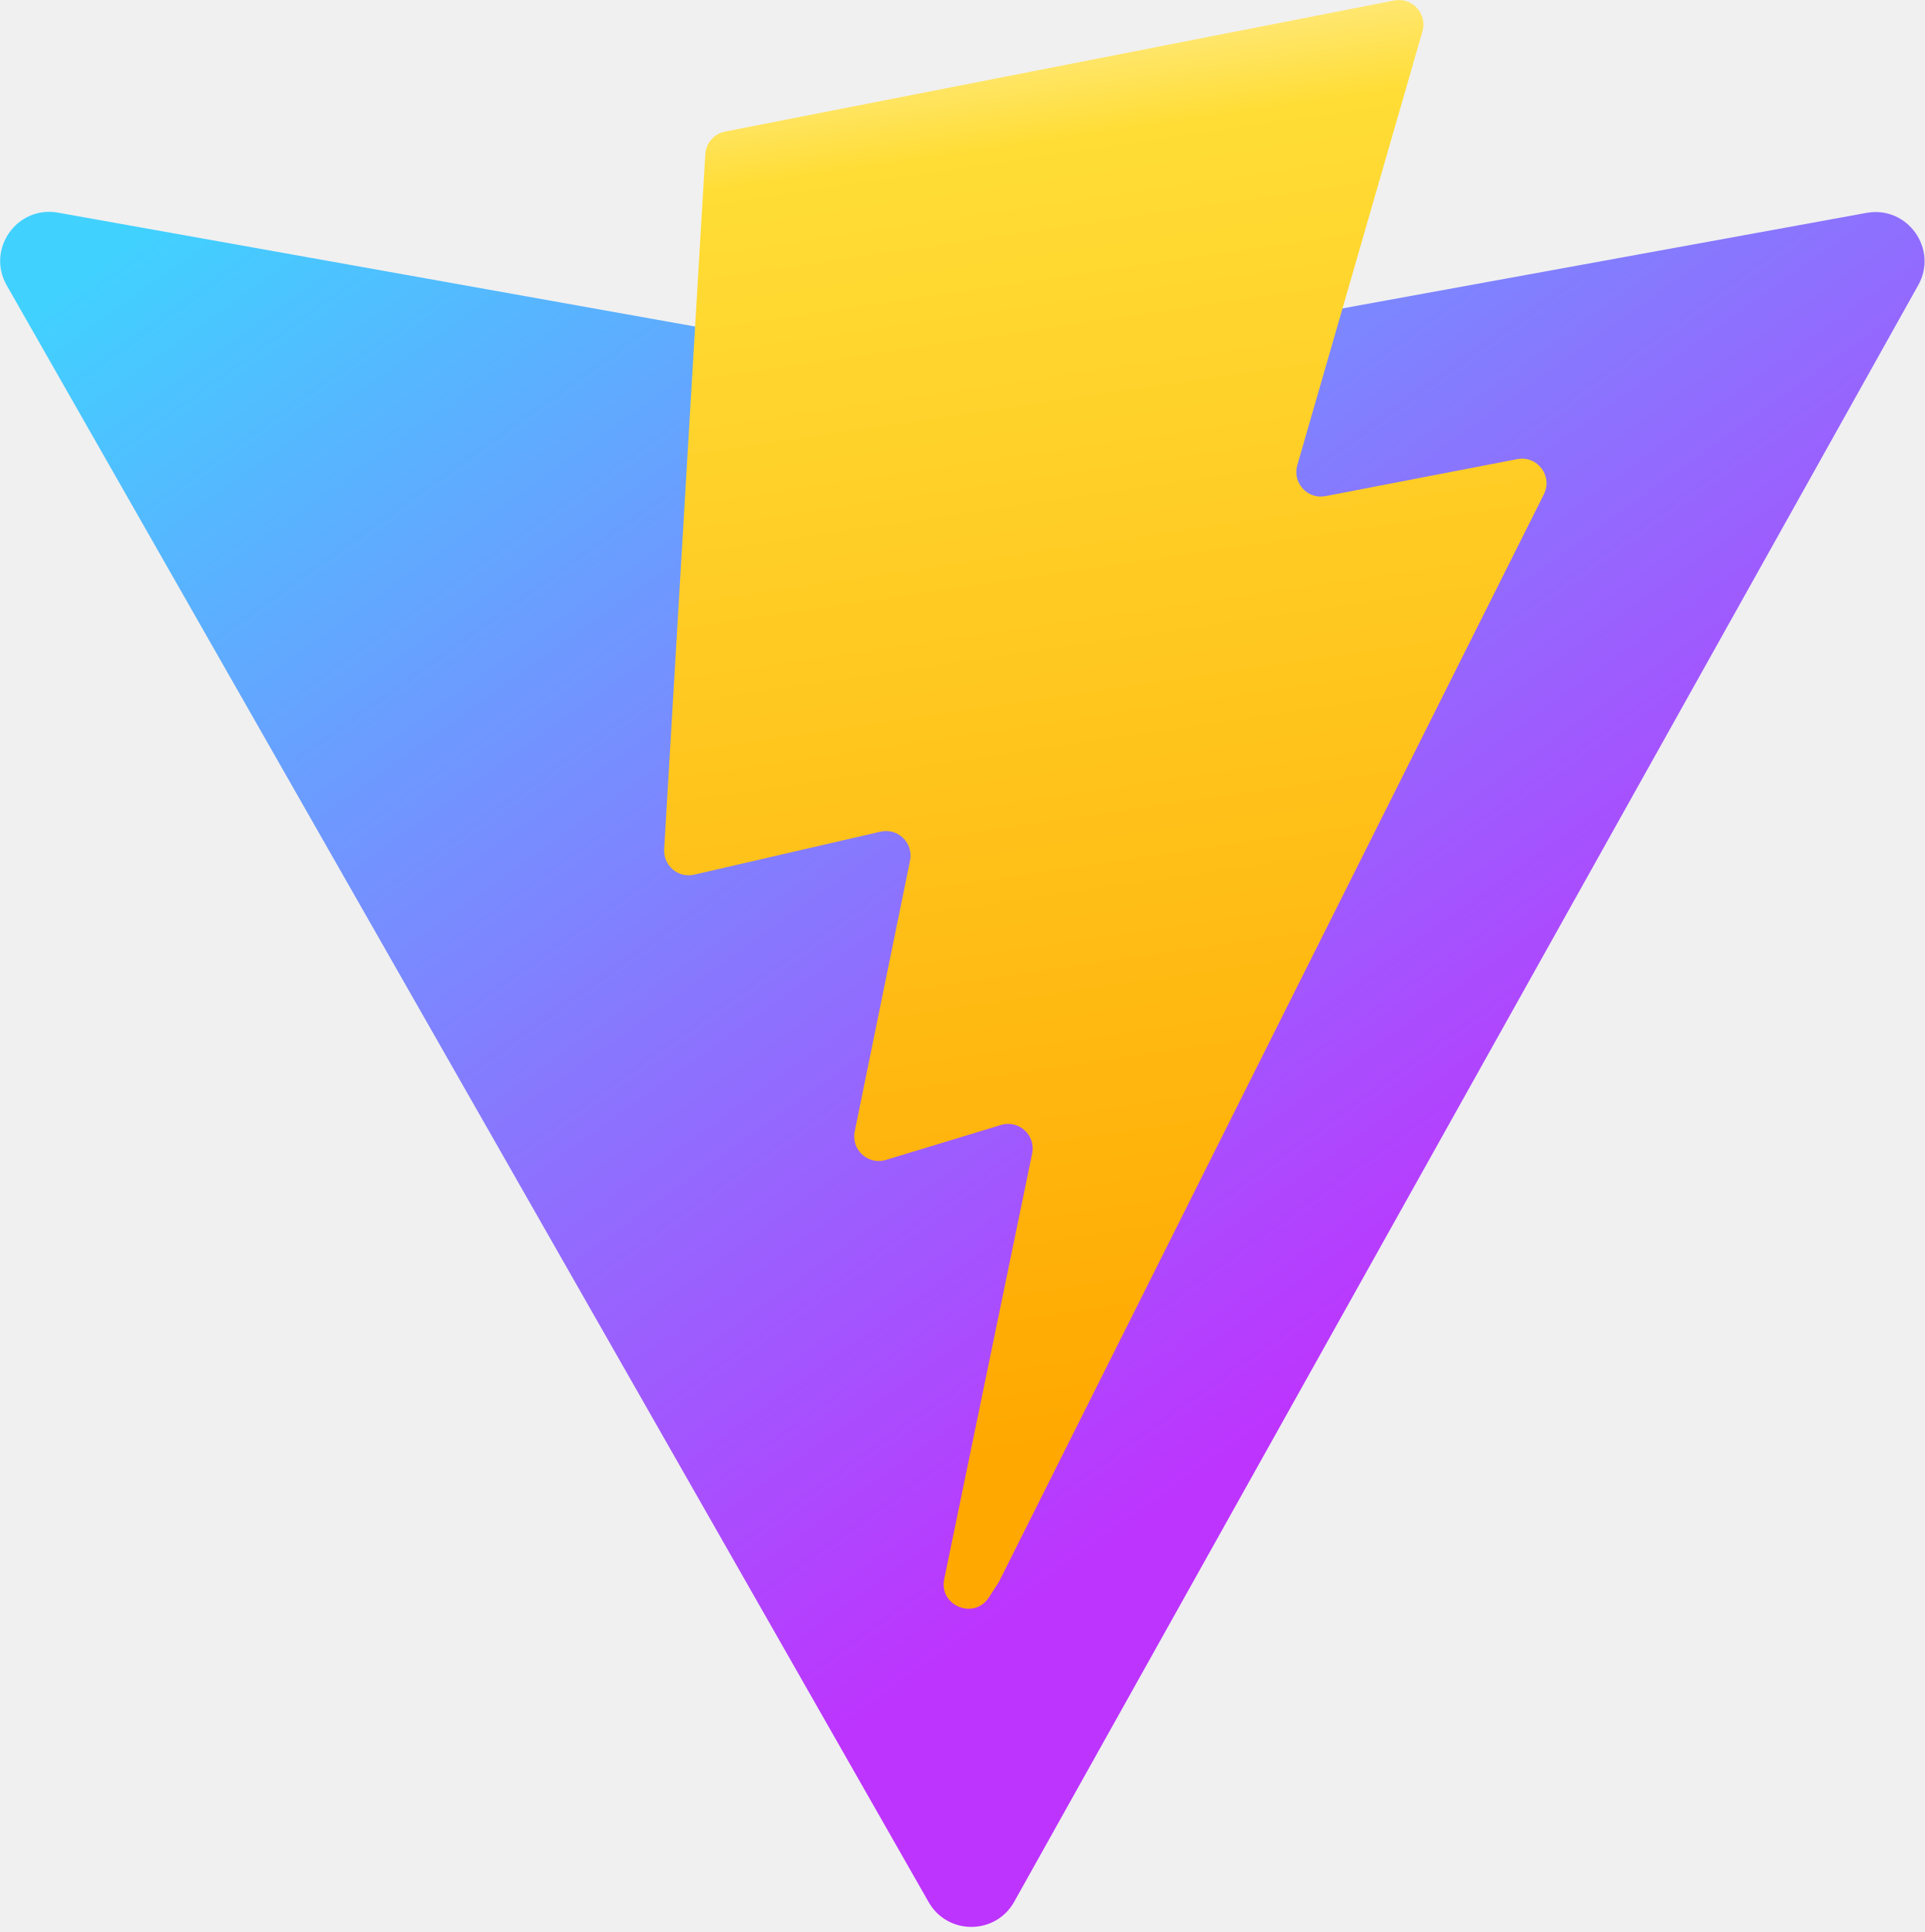
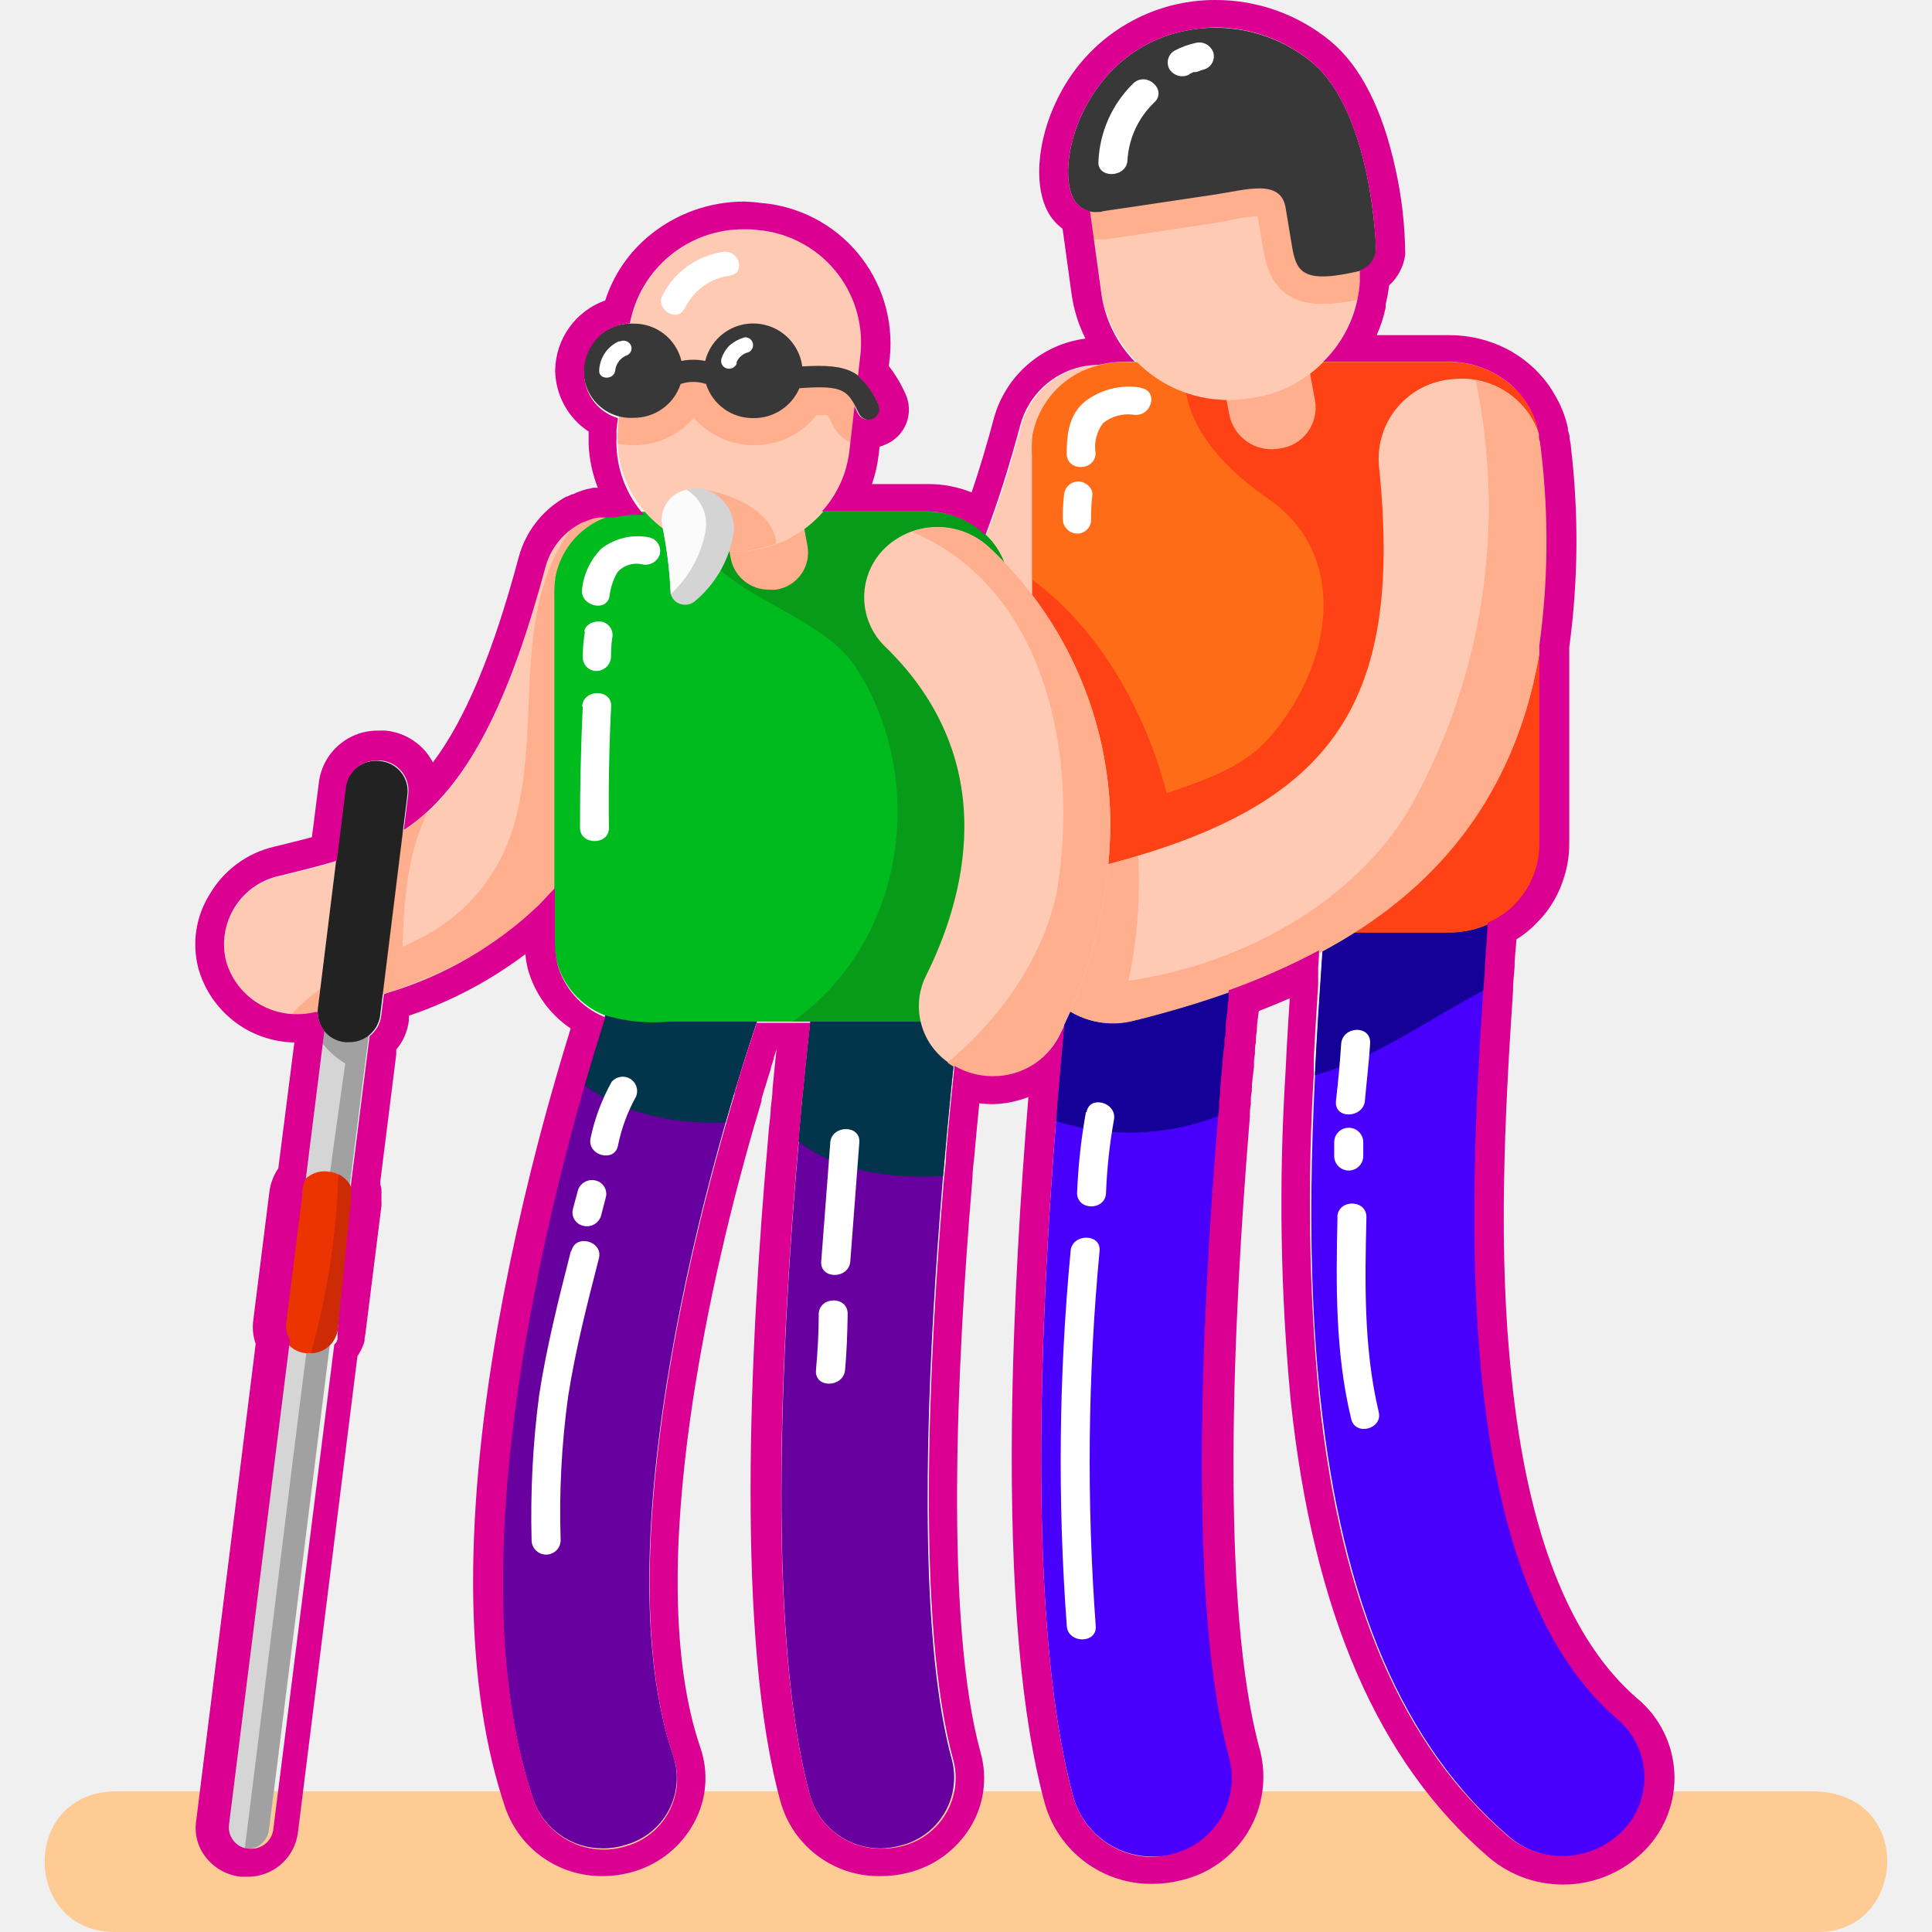
- <svg xmlns="http://www.w3.org/2000/svg" aria-hidden="true" role="img" class="iconify iconify--logos" width="31.88" height="32" preserveAspectRatio="xMidYMid meet" viewBox="0 0 256 257">
-   <defs>
-     <linearGradient id="IconifyId1813088fe1fbc01fb466" x1="-.828%" x2="57.636%" y1="7.652%" y2="78.411%">
-       <stop offset="0%" stop-color="#41D1FF" />
-       <stop offset="100%" stop-color="#BD34FE" />
-     </linearGradient>
-     <linearGradient id="IconifyId1813088fe1fbc01fb467" x1="43.376%" x2="50.316%" y1="2.242%" y2="89.03%">
-       <stop offset="0%" stop-color="#FFEA83" />
-       <stop offset="8.333%" stop-color="#FFDD35" />
-       <stop offset="100%" stop-color="#FFA800" />
-     </linearGradient>
-   </defs>
-   <path fill="url(#IconifyId1813088fe1fbc01fb466)" d="M255.153 37.938L134.897 252.976c-2.483 4.44-8.862 4.466-11.382.048L.875 37.958c-2.746-4.814 1.371-10.646 6.827-9.67l120.385 21.517a6.537 6.537 0 0 0 2.322-.004l117.867-21.483c5.438-.991 9.574 4.796 6.877 9.62Z" />
-   <path fill="url(#IconifyId1813088fe1fbc01fb467)" d="M185.432.063L96.44 17.501a3.268 3.268 0 0 0-2.634 3.014l-5.474 92.456a3.268 3.268 0 0 0 3.997 3.378l24.777-5.718c2.318-.535 4.413 1.507 3.936 3.838l-7.361 36.047c-.495 2.426 1.782 4.5 4.151 3.78l15.304-4.649c2.372-.72 4.652 1.36 4.15 3.788l-11.698 56.621c-.732 3.542 3.979 5.473 5.943 2.437l1.313-2.028l72.516-144.72c1.215-2.423-.88-5.186-3.54-4.672l-25.505 4.922c-2.396.462-4.435-1.77-3.759-4.114l16.646-57.705c.677-2.35-1.37-4.583-3.769-4.113Z" />
+ <svg xmlns="http://www.w3.org/2000/svg" t="1730423128256" class="icon" viewBox="0 0 1024 1024" version="1.1" p-id="2408" width="200" height="200">
+   <path d="M963.861 1024H60.293c-48.478-0.436-49.786-74.57 1.672-74.57h898.335c55.092 0 50.295 74.57 3.561 74.57z" fill="#FFCB95" p-id="2409" />
+   <path d="M338.079 494.23h-0.872a41.646 41.646 0 1 1-0.727-83.438c62.36-1.236 101.244-12.21 129.953-36.776 31.107-26.674 54.947-74.062 75.079-149.141a43.608 43.608 0 0 1 52.984-30.017 41.501 41.501 0 0 1 31.325 50.877C600.821 338.62 569.568 397.419 524.433 436.085s-102.48 56.4-186.354 58.145z" fill="#FFCAB4" p-id="2410" />
+   <path d="M610.85 984.026a43.608 43.608 0 0 1-41.791-30.962c-40.992-148.269 3.779-491.322 5.742-505.858a43.172 43.172 0 0 1 48.623-36.34A42.155 42.155 0 0 1 660.928 457.889c-0.436 3.343-44.553 341.6-7.922 474.097a41.501 41.501 0 0 1-30.962 50.877 45.353 45.353 0 0 1-11.193 1.163zM828.82 984.026a44.117 44.117 0 0 1-29.072-10.684c-55.673-47.824-88.38-123.557-99.936-232.579-9.085-84.964-3.198-171.236 1.09-234.178 1.526-22.24 2.835-41.501 3.053-54.801a42.591 42.591 0 0 1 43.608-41.065h0.581a42.518 42.518 0 0 1 42.954 42.155c0 15.554-1.599 35.759-3.198 59.162-7.268 111.928-21.804 320.232 70.137 399.308a40.411 40.411 0 0 1 3.271 58.799 44.19 44.19 0 0 1-32.488 13.882z" fill="#4800FC" p-id="2411" />
+   <path d="M647.118 591.041c6.251-75.515 13.591-131.988 13.809-133.369a42.155 42.155 0 0 0-37.721-46.588 43.172 43.172 0 0 0-48.623 36.34c-0.799 5.887-8.794 66.721-15.045 146.743a129.953 129.953 0 0 0 87.58-3.125zM787.756 512.109c1.599-23.403 2.98-43.608 3.198-59.162a42.518 42.518 0 0 0-42.954-42.155h-0.581a42.591 42.591 0 0 0-43.608 41.065c0 13.301-1.526 32.561-3.053 54.801-1.308 19.115-2.762 40.483-3.852 63.232 32.052-8.794 60.107-29.581 90.197-45.353 0-4.288 0.436-8.504 0.654-12.428z" fill="#150098" p-id="2412" />
+   <path d="M768.277 494.23H598.131a55.964 55.964 0 0 1-21.804-3.779 47.388 47.388 0 0 1-28.127-31.98 59.017 59.017 0 0 1-1.236-14.536V242.536a74.207 74.207 0 0 1 0.291-12.065 47.243 47.243 0 0 1 26.02-33.651 54.438 54.438 0 0 1 23.985-4.942h170.945a49.932 49.932 0 0 1 37.503 17.08 46.298 46.298 0 0 1 10.902 29.726v208.521a46.007 46.007 0 0 1-10.103 29.072 49.423 49.423 0 0 1-38.23 17.952z" fill="#FF6C17" p-id="2413" />
+   <path d="M805.708 208.958a49.932 49.932 0 0 0-37.503-17.08H628.948c-5.596 28.127 16.571 54.002 42.3 71.809 46.08 31.035 34.16 91.432 0 129.008-13.664 14.536-34.087 21.223-52.912 27.764C608.016 379.612 583.959 334.332 547.255 307.367v136.64a59.017 59.017 0 0 0 1.236 14.536A47.388 47.388 0 0 0 576.327 490.305a55.964 55.964 0 0 0 21.804 3.925h170.146a49.423 49.423 0 0 0 38.23-18.098 46.007 46.007 0 0 0 10.103-29.072V238.684a46.298 46.298 0 0 0-10.902-29.726z" fill="#FF4215" p-id="2414" />
+   <path d="M674.228 238.103a22.822 22.822 0 0 1-22.676-18.243l-10.611-58.145a21.804 21.804 0 0 1 18.679-25.511 22.894 22.894 0 0 1 26.674 17.879l10.684 58.145a21.804 21.804 0 0 1-18.897 25.511 24.784 24.784 0 0 1-3.852 0.363z" fill="#FFAF8E" p-id="2415" />
+   <path d="M651.697 212.01A68.247 68.247 0 0 1 583.595 154.52l-7.995-58.145A66.648 66.648 0 0 1 634.472 21.805a68.465 68.465 0 0 1 77.768 57.054l8.068 58.145a66.721 66.721 0 0 1-59.453 74.28 77.478 77.478 0 0 1-9.158 0.727zM157.468 537.838a38.812 38.812 0 0 1-37.721-28.127 37.14 37.14 0 0 1 28.273-45.207c62.505-15.118 103.788-25.075 140.928-163.823A39.102 39.102 0 0 1 336.48 273.862a37.213 37.213 0 0 1 28.055 45.353C343.749 396.983 319.182 446.478 285.604 479.694c-35.614 34.959-77.986 47.388-118.252 57.054a39.393 39.393 0 0 1-9.885 1.09z" fill="#FFCAB4" p-id="2416" />
+   <path d="M226.805 430.053a109.021 109.021 0 0 1-34.087 21.295 315.217 315.217 0 0 0-7.922 80.894c9.449-2.544 18.897-5.378 28.346-8.794 0.363-31.689-0.218-64.831 13.664-93.395z" fill="#FFAF8E" p-id="2417" />
+   <path d="M364.39 319.214A37.213 37.213 0 0 0 336.48 273.862a40.047 40.047 0 0 0-34.305 7.268c-32.125 45.062-14.536 106.041-30.163 157.281a96.011 96.011 0 0 1-46.08 57.2c-24.784 13.155-53.929 21.804-71.445 42.082a22.531 22.531 0 0 0 3.125 0 39.393 39.393 0 0 0 9.594-1.163C207.327 527.009 249.7 514.58 285.604 479.694c33.579-33.215 58.145-82.711 78.786-160.479z" fill="#FFAF8E" p-id="2418" />
+   <path d="M319.691 979.665a38.957 38.957 0 0 1-36.995-25.729c-20.641-60.688-21.804-144.271-3.561-248.496A1336.091 1336.091 0 0 1 336.48 491.904a39.466 39.466 0 0 1 49.568-22.894 36.849 36.849 0 0 1 23.912 47.461c-37.285 102.262-90.488 304.605-53.057 414.281a36.922 36.922 0 0 1-24.93 46.952 39.175 39.175 0 0 1-12.283 1.962zM467.306 979.665a38.812 38.812 0 0 1-37.867-27.546c-36.34-132.57 3.416-439.355 5.16-452.365a38.521 38.521 0 0 1 43.608-32.27A37.503 37.503 0 0 1 511.787 508.766c-0.363 2.98-39.829 305.259-7.268 423.947a37.14 37.14 0 0 1-27.691 45.571 42.954 42.954 0 0 1-9.521 1.381z" fill="#67009F" p-id="2419" />
+   <path d="M385.903 469.009a39.466 39.466 0 0 0-49.423 22.894c-4.652 12.792-15.19 42.809-26.747 83.001 19.842 15.699 48.551 21.077 74.789 20.06 8.431-29.581 17.225-56.4 25.293-78.495a36.849 36.849 0 0 0-23.912-47.461zM499.867 623.311c5.524-65.413 11.774-113.237 11.92-114.4a37.503 37.503 0 0 0-33.724-41.646 38.521 38.521 0 0 0-43.608 32.27c-0.654 4.652-6.178 46.879-11.338 105.387 19.478 15.626 49.132 20.133 76.751 18.388z" fill="#02344C" p-id="2420" />
+   <path d="M526.177 525.119a44.263 44.263 0 0 1-34.378 16.353h-137.367a87.944 87.944 0 0 1-34.596-3.634 42.518 42.518 0 0 1-24.857-28.491 54.075 54.075 0 0 1-1.163-12.792V316.598a67.666 67.666 0 0 1 0.581-10.829 42.155 42.155 0 0 1 23.403-30.163 48.187 48.187 0 0 1 21.368-4.361h152.63A44.481 44.481 0 0 1 525.451 286.581a40.992 40.992 0 0 1 9.667 26.528v186.426a40.847 40.847 0 0 1-8.94 25.584z" fill="#00BB1D" p-id="2421" />
+   <path d="M525.451 286.581a44.481 44.481 0 0 0-33.579-15.336H363.082c8.068 44.989 70.137 49.423 91.432 83.874C491.727 414.281 479.807 499.39 420.063 541.472h71.736a44.263 44.263 0 0 0 34.378-16.353 40.847 40.847 0 0 0 8.867-25.584V313.109A40.992 40.992 0 0 0 525.451 286.581z" fill="#089B19" p-id="2422" />
+   <path d="M407.708 312.528a20.423 20.423 0 0 1-20.351-16.353l-9.449-51.749a19.769 19.769 0 0 1 16.717-22.822 20.569 20.569 0 0 1 23.839 15.99l9.521 51.821a19.842 19.842 0 0 1-16.717 23.112 19.624 19.624 0 0 1-3.561 0z" fill="#FFAF8E" p-id="2423" />
+   <path d="M389.101 292.177c-2.253 0-4.506 0-6.832-0.363a59.889 59.889 0 0 1-54.729-65.413l5.96-51.967A61.27 61.27 0 0 1 401.893 121.886a59.889 59.889 0 0 1 54.729 65.413l-5.96 52.257a60.907 60.907 0 0 1-61.561 52.621z" fill="#FFCAB4" p-id="2424" />
+   <path d="M367.443 258.744c1.308 9.885 4.506 20.641 1.672 30.235a64.104 64.104 0 0 0 13.155 2.835c2.326 0 4.579 0.363 6.832 0.363a63.668 63.668 0 0 0 22.386-4.07c-1.526-18.17-26.528-27.909-44.045-29.363z" fill="#FFAF8E" p-id="2425" />
+   <path d="M589.846 542.272a43.608 43.608 0 0 1-42.155-31.253 41.573 41.573 0 0 1 31.253-50.877C705.917 428.817 744.22 374.888 730.846 246.534a42.3 42.3 0 0 1 39.03-45.571 43.1 43.1 0 0 1 47.606 37.358c8.867 84.891-2.689 147.106-36.34 195.802-35.25 50.877-92.595 85.037-180.466 106.768a43.608 43.608 0 0 1-10.829 1.381z" fill="#FFCAB4" p-id="2426" />
+   <path d="M817.482 238.321a42.373 42.373 0 0 0-35.396-36.849 325.755 325.755 0 0 1-34.015 225.31C719.363 477.15 658.82 511.237 598.131 519.813h-1.744 1.744a252.711 252.711 0 0 0 5.16-66.14c-7.631 2.326-15.699 4.506-24.13 6.614a41.573 41.573 0 0 0-31.253 50.877 43.972 43.972 0 0 0 53.057 29.872c87.871-21.804 145.362-55.673 180.466-106.768 33.36-49.06 44.917-111.056 36.05-195.947z" fill="#FFAF8E" p-id="2427" />
+   <path d="M525.959 570.399a40.411 40.411 0 0 1-16.789-3.634 36.34 36.34 0 0 1-18.316-49.714c19.26-38.521 42.082-112.437-21.804-174.434a36.34 36.34 0 0 1 0.509-52.621 40.192 40.192 0 0 1 55.092 0.509 202.707 202.707 0 0 1 63.886 145.362 252.784 252.784 0 0 1-27.473 113.382 39.03 39.03 0 0 1-35.105 21.15z" fill="#FFCAB4" p-id="2428" />
+   <path d="M524.942 290.723a40.12 40.12 0 0 0-41.501-8.794c72.099 30.526 88.162 120.214 76.896 189.552-6.541 34.451-29.072 67.448-58.145 91.723a35.904 35.904 0 0 0 6.687 3.925 40.411 40.411 0 0 0 16.789 3.634 39.03 39.03 0 0 0 35.105-21.15 252.784 252.784 0 0 0 27.764-113.745A202.707 202.707 0 0 0 524.942 290.723z" fill="#FFAF8E" p-id="2429" />
+   <path d="M130.576 980.173h-1.381a11.411 11.411 0 0 1-10.321-12.574l65.413-521.775A11.702 11.702 0 0 1 197.66 436.085a11.484 11.484 0 0 1 10.321 12.574l-65.413 521.775a11.702 11.702 0 0 1-11.992 9.739z" fill="#D5D5D5" p-id="2430" />
+   <path d="M207.981 448.441A11.484 11.484 0 0 0 197.66 436.085a11.702 11.702 0 0 0-13.083 9.885l-9.376 74.134a49.786 49.786 0 0 1 22.894 7.268z" fill="#D5D5D5" p-id="2431" />
+   <path d="M175.202 520.104l-4.215 33.142a47.533 47.533 0 0 0 21.804 15.045l5.596-40.992a49.786 49.786 0 0 0-23.185-7.195z" fill="#A1A1A1" p-id="2432" />
+   <path d="M202.384 437.466c-29.799 180.466-49.568 359.625-72.681 542.635h1.018a11.702 11.702 0 0 0 11.774-9.957l65.413-521.775a11.12 11.12 0 0 0-5.524-10.902z" fill="#A1A1A1" p-id="2433" />
+   <path d="M185.014 552.374h-2.035a15.99 15.99 0 0 1-14.536-17.589l14.536-117.598a16.499 16.499 0 0 1 18.461-13.809 15.99 15.99 0 0 1 14.536 17.589l-14.536 117.598a16.353 16.353 0 0 1-16.426 13.809z" fill="#222222" p-id="2434" />
+   <path d="M164.082 717.214H162.047a14.536 14.536 0 0 1-13.01-15.917l8.504-67.811a14.536 14.536 0 0 1 16.644-12.501 14.536 14.536 0 0 1 13.083 15.917L178.909 705.004a14.536 14.536 0 0 1-14.827 12.21z" fill="#EC3400" p-id="2435" />
+   <path d="M179.345 622.366a398.363 398.363 0 0 1-14.536 94.848A14.536 14.536 0 0 0 178.909 705.004l8.576-67.811a14.536 14.536 0 0 0-8.14-14.827z" fill="#CC2B06" p-id="2436" />
+   <path d="M712.24 78.859A68.465 68.465 0 0 0 634.472 21.805a66.648 66.648 0 0 0-59.453 74.207l4.215 30.817h6.977l59.308-8.867 8.286-1.672a99.936 99.936 0 0 1 12.792-1.744l2.471 14.972c1.744 11.047 5.088 31.616 32.052 31.616a90.924 90.924 0 0 0 18.388-2.253 62.433 62.433 0 0 0 0.799-21.804z" fill="#FFAF8E" p-id="2437" />
+   <path d="M681.424 110.257l2.689 16.28c2.617 16.062 3.416 24.639 35.323 17.371a12.719 12.719 0 0 0 9.957-10.684c0-1.744-1.962-73.626-34.233-100.372a80.676 80.676 0 0 0-59.235-17.734c-58.799 6.178-77.841 69.774-66.866 90.415a13.301 13.301 0 0 0 12.792 6.832c0.945 0 1.817 0 2.762-0.436l13.882-2.035 44.844-6.687c17.153-2.544 35.541-8.722 38.085 7.05z" fill="#383838" p-id="2438" />
+   <path d="M330.957 196.747l-3.416 29.799a48.841 48.841 0 0 0 0 8.576 39.974 39.974 0 0 0 8.431 0.872 42.082 42.082 0 0 0 31.762-14.536 42.373 42.373 0 0 0 31.834 14.536 41.646 41.646 0 0 0 33.215-15.99h1.672a25.22 25.22 0 0 1 4.215 0c0.727 1.163 1.817 3.416 2.689 5.233a20.932 20.932 0 0 0 9.885 9.667l3.852-33.869c-41.573-6.396-82.856-2.98-124.139-4.288z" fill="#FFAF8E" p-id="2439" />
+   <path d="M465.852 214.481c-8.504-17.516-15.19-21.804-40.629-20.278a26.238 26.238 0 0 0-51.458-2.907 31.907 31.907 0 0 0-12.574 0 25.874 25.874 0 0 0-25.511-19.769 25.002 25.002 0 1 0 0 49.932A26.02 26.02 0 0 0 360.756 203.507a21.295 21.295 0 0 1 13.446 0 25.947 25.947 0 0 0 25.075 18.098A26.165 26.165 0 0 0 423.697 205.76c24.203-1.744 25.584 1.163 31.616 13.519a5.96 5.96 0 0 0 5.378 3.271 6.105 6.105 0 0 0 2.544-0.509 5.596 5.596 0 0 0 2.617-7.559z" fill="#383838" p-id="2440" />
+   <path d="M351.017 278.731a16.28 16.28 0 0 1 10.248-18.461 18.534 18.534 0 0 1 14.536 0 21.295 21.295 0 0 1 12.646 24.493 59.235 59.235 0 0 1-20.278 34.015 8.068 8.068 0 0 1-8.068 1.163 7.268 7.268 0 0 1-4.724-6.396 220.659 220.659 0 0 0-4.361-34.814z" fill="#D4D4D4" p-id="2441" />
+   <path d="M363.808 259.543l-2.471 0.727A16.28 16.28 0 0 0 351.017 278.731a220.659 220.659 0 0 1 4.434 35.178v0.945a59.453 59.453 0 0 0 18.243-32.198 21.15 21.15 0 0 0-9.885-23.112z" fill="#FBFBFB" p-id="2442" />
+   <path d="M363.009 163.387a30.889 30.889 0 0 1 23.767-17.298c8.649-1.308 5.015-13.882-3.634-12.574a43.1 43.1 0 0 0-32.125 23.258c-3.634 7.268 8.14 14.536 11.774 6.614zM600.821 44.045a61.343 61.343 0 0 0-18.606 41.21c-1.09 9.376 14.536 9.303 15.336 0a46.152 46.152 0 0 1 14.1-30.817c7.268-6.469-3.634-16.789-10.829-10.393zM630.038 39.466l2.471-1.236c1.454-0.654-1.018 0 0.654 0s3.053-0.945 4.579-1.308a7.268 7.268 0 0 0 5.378-9.012 7.922 7.922 0 0 0-9.449-5.16 43.608 43.608 0 0 0-11.338 4.215A7.268 7.268 0 0 0 619.936 36.849a8.068 8.068 0 0 0 10.466 2.617zM604.309 205.396a38.23 38.23 0 0 0-29.072 7.268c-8.649 6.905-9.812 17.443-9.885 27.546s15.263 9.449 15.336 0a20.859 20.859 0 0 1 3.925-15.917 21.005 21.005 0 0 1 15.99-4.506c9.667 1.599 13.809-12.574 4.07-14.173zM563.971 262.451a98.628 98.628 0 0 0-0.654 13.083 7.704 7.704 0 0 0 7.704 7.268 7.268 7.268 0 0 0 7.268-7.268 98.628 98.628 0 0 1 0.654-13.083c0.509-3.925-3.852-7.268-7.268-7.268a7.631 7.631 0 0 0-7.704 7.268zM344.621 284.909a31.689 31.689 0 0 0-25.729 5.742 35.614 35.614 0 0 0-10.321 21.15c-1.744 9.23 13.083 13.228 14.536 3.925a31.543 31.543 0 0 1 4.215-12.501 13.373 13.373 0 0 1 12.865-4.143 7.995 7.995 0 0 0 9.449-5.088 7.268 7.268 0 0 0-5.306-9.085zM310.025 334.695a85.255 85.255 0 0 0-1.163 13.664 7.268 7.268 0 0 0 7.268 7.268 7.777 7.777 0 0 0 7.704-7.268 81.039 81.039 0 0 1 0.581-9.812 7.268 7.268 0 0 0-5.306-9.012c-3.634-0.799-8.867 1.09-9.449 5.16zM308.862 374.452q-1.454 32.052-1.454 64.25c0 9.449 15.554 9.449 15.336 0q-0.436-32.198 1.163-64.25c0.509-9.449-14.9-9.449-15.336 0zM324.125 573.524A106.332 106.332 0 0 0 313.005 603.251c-1.962 9.23 12.792 13.155 14.536 3.925a90.488 90.488 0 0 1 9.594-26.02 7.631 7.631 0 0 0-13.301-7.268zM306.318 630.87l-2.617 9.739a7.268 7.268 0 0 0 5.378 9.085 7.85 7.85 0 0 0 9.449-5.16l2.544-9.812a7.268 7.268 0 0 0-5.306-9.012 7.85 7.85 0 0 0-9.449 5.16zM302.611 662.994c-6.469 25.366-12.937 50.877-16.862 76.533a492.558 492.558 0 0 0-3.997 76.751 7.704 7.704 0 0 0 15.408 0 448.586 448.586 0 0 1 3.925-75.879c3.852-24.784 10.103-49.132 16.353-73.48 2.326-9.158-12.501-13.083-14.536-3.925zM440.051 605.795L435.254 668.664c-0.654 9.449 14.536 9.449 15.408 0l4.797-63.16c0.727-9.449-14.536-9.376-15.408 0zM433.945 696.5c0 9.885-0.581 19.769-1.454 29.654s14.536 9.376 15.408 0 1.236-19.769 1.381-29.654-15.19-9.449-15.336 0zM575.6 589.223a312.527 312.527 0 0 0-4.724 43.1c0 9.449 14.972 9.449 15.336 0a280.184 280.184 0 0 1 4.215-38.884c1.672-9.23-13.155-13.228-14.536-3.852zM567.46 662.994a1179.827 1179.827 0 0 0-2.035 198.855c0.654 9.376 16.062 9.449 15.336 0a1187.531 1187.531 0 0 1 2.035-198.855c0.872-9.376-14.536-9.303-15.336 0zM710.859 553.174c-0.654 10.103-1.599 20.133-2.762 30.235s14.536 9.303 15.336 0 2.108-20.133 2.762-30.235-14.536-9.449-15.336 0zM707.153 605.431v7.268a7.704 7.704 0 0 0 15.408 0v-7.268a7.704 7.704 0 0 0-15.408 0zM708.897 645.042c-0.799 35.832-1.236 71.881 7.268 107.059 2.18 9.23 17.007 5.306 14.536-3.925-7.995-33.869-7.268-68.683-6.469-103.134 0-9.521-15.118-9.521-15.408 0zM328.34 180.757A17.734 17.734 0 0 0 317.583 196.238c-0.436 5.233 8.068 5.233 8.504 0a9.812 9.812 0 0 1 6.541-8.068 3.997 3.997 0 0 0 1.526-5.596 4.361 4.361 0 0 0-5.814-1.454zM390.264 192.314a8.94 8.94 0 0 1 6.396-5.596 4.143 4.143 0 0 0-2.035-7.922 21.077 21.077 0 0 0-7.85 4.215 17.371 17.371 0 0 0-4.434 7.268 4.07 4.07 0 0 0 2.98 5.015 4.361 4.361 0 0 0 5.233-2.835z" fill="#FFFFFF" p-id="2443" />
+   <path d="M644.138 14.536a80.53 80.53 0 0 1 50.877 18.17c32.27 26.747 34.451 98.628 34.233 100.372a12.719 12.719 0 0 1-8.504 10.248v5.451a57.418 57.418 0 0 1-1.308 10.03 64.831 64.831 0 0 1-18.098 32.924h66.794a50.368 50.368 0 0 1 23.112 5.742 35.105 35.105 0 0 1 4.506 2.689 22.749 22.749 0 0 1 2.18 1.454 48.115 48.115 0 0 1 7.704 7.268 52.912 52.912 0 0 1 4.724 6.687 46.007 46.007 0 0 1 5.306 14.536v1.163a1.381 1.381 0 0 0 0 0.509c0 0.945 0.509 1.962 0.654 2.98s0 0 0 0.581a21.804 21.804 0 0 1 0.436 3.125 403.96 403.96 0 0 1-0.872 103.643v105.096a46.588 46.588 0 0 1-2.544 15.19 30.453 30.453 0 0 1-1.454 3.561 42.155 42.155 0 0 1-6.105 10.03 37.576 37.576 0 0 1-3.634 3.997l-1.962 1.817a49.205 49.205 0 0 1-11.629 7.268c-0.436 7.268-0.945 14.536-1.526 22.749 0 3.997-0.509 8.14-0.799 12.356-7.704 114.327-17.734 310.71 70.936 386.953a40.411 40.411 0 0 1 3.271 58.799 44.844 44.844 0 0 1-61.415 3.125c-55.673-47.824-88.38-123.557-99.936-232.579a1104.748 1104.748 0 0 1-2.762-170.945V560.878l0.436-7.995c0.436-8.14 0.945-16.062 1.454-23.767v-0.872l0.436-6.323v-1.599-7.268l0.436-6.614v-2.689a365.076 365.076 0 0 1-47.897 21.15v2.035c0 1.744 0 3.489-0.509 5.233v0.581c0 3.634-0.727 7.268-1.09 11.266V545.106c0 1.89 0 3.852-0.581 5.742v0.509c0 1.89 0 3.779-0.581 5.742v0.436c0 1.962-0.363 3.925-0.581 5.96v0.872q-0.509 6.105-1.09 12.428v0.872c0 2.035-0.363 4.143-0.581 6.178v0.945c0 2.108 0 4.288-0.509 6.469-9.158 110.547-15.917 261.651 5.887 340.728a41.501 41.501 0 0 1-30.962 50.877 45.353 45.353 0 0 1-11.193 1.381 43.608 43.608 0 0 1-40.338-31.18c-27.982-101.244-15.99-293.34-4.942-409.629-0.945 2.035-1.89 3.925-2.835 5.814a39.03 39.03 0 0 1-35.105 21.15 40.411 40.411 0 0 1-16.789-3.634l-3.489-1.817c-1.381 13.664-2.98 29.072-4.434 46.516 0 3.925-0.654 7.922-1.018 11.992-8.358 99.282-14.9 237.957 4.87 309.548a37.14 37.14 0 0 1-27.691 45.571 42.954 42.954 0 0 1-9.957 1.236 38.812 38.812 0 0 1-38.23-27.691c-23.476-85.109-15.408-242.1-6.178-346.978l0.436-5.524c0.363-3.489 0.654-7.268 0.945-10.321 0-3.343 0.581-6.687 0.945-9.957 0.799-8.213 1.599-15.99 2.326-23.185 0.509-4.942 1.018-9.667 1.526-14.027h-28.346l-0.436 1.381-0.872 2.544c-1.163 3.561-2.326 7.268-3.561 10.902l-0.581 1.89-1.09 3.489-0.654 1.89-1.09 3.561-0.581 1.817c-0.363 1.236-0.727 2.544-1.163 3.779l-0.509 1.599c0 1.381-0.799 2.689-1.236 4.07v1.09c-1.526 5.015-3.053 10.175-4.506 15.481-30.744 106.986-57.054 249.877-27.764 335.858a36.922 36.922 0 0 1-24.93 46.952 39.538 39.538 0 0 1-49.132-23.839c-20.641-60.688-21.804-144.271-3.561-248.496a1253.017 1253.017 0 0 1 30.453-130.825c3.852-13.373 7.631-25.656 11.047-36.34h-0.799a42.518 42.518 0 0 1-24.857-28.491 54.075 54.075 0 0 1-1.163-12.792v-26.965q-4.434 4.724-8.504 9.012a198.346 198.346 0 0 1-79.077 46.225l-3.053 1.018-1.454 11.702a15.917 15.917 0 0 1-6.105 10.466l-0.945 7.268-8.94 71.227v1.163a4.288 4.288 0 0 1 0 0.581v0.727a1.018 1.018 0 0 1 0 0.436 9.012 9.012 0 0 1 0 1.163 0.945 0.945 0 0 1 0 0.436 3.634 3.634 0 0 1 0 0.872 1.454 1.454 0 0 0 0 0.509v2.617L178.909 705.004v1.308a1.018 1.018 0 0 1 0 0.436V709.365a2.18 2.18 0 0 1 0 0.581 2.544 2.544 0 0 1-0.363 0.581v0.436a5.088 5.088 0 0 1-0.436 0.654 2.617 2.617 0 0 1-0.581 0.654l-0.363 0.436-32.343 257.217a11.702 11.702 0 0 1-11.774 9.957h-1.381a11.411 11.411 0 0 1-10.321-12.574l32.343-257.29a13.737 13.737 0 0 1-1.962-9.012l8.504-67.811A14.536 14.536 0 0 1 162.047 625.055l9.885-78.713a15.19 15.19 0 0 1-3.416-9.957h-1.381a39.393 39.393 0 0 1-9.594 1.163 38.812 38.812 0 0 1-37.721-28.127 37.14 37.14 0 0 1 28.273-45.207c10.684-2.617 20.859-5.088 30.453-7.995l4.87-39.248a16.353 16.353 0 0 1 16.426-13.882h2.035a15.99 15.99 0 0 1 14.536 17.589l-2.398 19.26a104.37 104.37 0 0 0 13.01-10.248c23.258-21.804 43.245-58.799 62.142-129.372a37.067 37.067 0 0 1 16.644-21.804l1.599-0.945 1.526-0.799h0.363l1.744-0.727a38.303 38.303 0 0 1 4.07-1.381h0.436l1.599-0.363h8.213a57.2 57.2 0 0 1 13.228-1.454h2.689a58.145 58.145 0 0 1-14.536-36.34 32.779 32.779 0 0 1 0-3.779v-0.799-3.997l0.727-6.323A25.075 25.075 0 0 1 309.589 196.238a25.438 25.438 0 0 1 24.275-24.857A61.197 61.197 0 0 1 394.625 121.523c2.18 0 4.506 0 6.759 0.363a59.889 59.889 0 0 1 54.729 65.413l-1.381 12.065a40.047 40.047 0 0 1 10.829 15.263 5.596 5.596 0 0 1-2.907 7.268 6.105 6.105 0 0 1-2.544 0.509 5.96 5.96 0 0 1-5.378-3.271c-0.654-1.381-1.236-2.617-1.817-3.707l-2.253 19.551-0.509 4.288a57.272 57.272 0 0 1-14.536 31.834h55.673a44.917 44.917 0 0 1 22.749 6.251 40.556 40.556 0 0 1 8.213 6.323c6.614-17.443 12.792-36.995 18.679-58.944a43.1 43.1 0 0 1 41.355-31.325 62.069 62.069 0 0 1 14.536-1.672h4.652A64.468 64.468 0 0 1 583.595 154.52l-3.779-27.473-2.108-15.118a13.155 13.155 0 0 1-8.649-6.396c-10.975-20.641 8.068-84.237 66.866-90.415A77.696 77.696 0 0 1 644.138 14.536m0-14.536a92.668 92.668 0 0 0-81.039 47.388c-12.792 22.604-15.99 49.278-7.777 64.759a26.965 26.965 0 0 0 7.85 9.085l1.09 7.704 3.779 27.546a76.315 76.315 0 0 0 7.268 22.967 58.145 58.145 0 0 0-48.405 41.791c-3.779 14.173-7.777 27.546-11.92 39.756a60.688 60.688 0 0 0-22.749-4.434h-30.09a71.009 71.009 0 0 0 3.561-15.554l0.509-4.288a16.862 16.862 0 0 0 3.198-1.163 19.987 19.987 0 0 0 10.393-27.037 71.227 71.227 0 0 0-8.722-14.536l0.581-5.015a74.716 74.716 0 0 0-68.32-81.402 82.929 82.929 0 0 0-8.722-0.727 79.077 79.077 0 0 0-50.004 17.661 73.698 73.698 0 0 0-23.839 34.741A39.902 39.902 0 0 0 294.253 196.238a39.393 39.393 0 0 0 17.734 32.488 5.524 5.524 0 0 0 0 1.09v5.524a70.718 70.718 0 0 0 4.87 23.185h-2.544l-2.253 0.581h-0.581a47.097 47.097 0 0 0-5.669 1.89l-2.326 1.018h-0.436l-2.18 1.09h-0.509l-2.18 1.236a52.185 52.185 0 0 0-23.185 30.744c-13.591 50.877-28.273 85.981-45.571 109.021a36.922 36.922 0 0 0-3.561-5.451 32.125 32.125 0 0 0-21.295-11.411 34.233 34.233 0 0 0-3.852 0 31.325 31.325 0 0 0-31.616 26.819l-3.779 29.654c-6.396 1.744-13.155 3.343-20.133 5.088A53.566 53.566 0 0 0 111.17 473.952a50.004 50.004 0 0 0-6.033 39.32 53.856 53.856 0 0 0 50.877 39.248L147.51 619.241a28.2 28.2 0 0 0-4.724 12.428l-8.504 67.739a26.892 26.892 0 0 0 1.236 12.865L103.902 965.783a24.784 24.784 0 0 0 5.596 19.115 27.328 27.328 0 0 0 18.17 9.812h3.198a26.747 26.747 0 0 0 26.965-22.894l31.616-253.002a6.033 6.033 0 0 1 0.581-0.872l0.654-1.163 0.581-1.09a5.814 5.814 0 0 0 0.581-1.163s0.363-0.799 0.509-1.236l0.436-1.09 0.436-1.526v-1.09c0-0.363 0.363-1.744 0.436-2.617l8.504-67.811a16.135 16.135 0 0 0 0-2.689v-0.799a16.426 16.426 0 0 0 0-1.89 3.561 3.561 0 0 0 0-0.872 7.268 7.268 0 0 0 0-1.744v-0.945c0-0.291-0.363-1.599-0.581-2.398a5.015 5.015 0 0 0 0-0.945v-0.799l8.431-67.23v-2.544a29.072 29.072 0 0 0 6.687-15.336v-2.617a219.351 219.351 0 0 0 61.779-32.634 49.859 49.859 0 0 0 1.236 7.704A56.037 56.037 0 0 0 302.466 545.106c-2.617 8.504-5.233 17.153-7.704 25.729A1295.535 1295.535 0 0 0 263.8 702.969c-18.679 106.623-17.298 192.604 4.143 255.546a54.002 54.002 0 0 0 51.603 35.832 57.491 57.491 0 0 0 16.862-2.544 53.42 53.42 0 0 0 31.543-25.874 49.35 49.35 0 0 0 3.271-39.611c-32.416-94.994 8.722-260.706 27.909-327.5 1.454-5.015 2.98-10.175 4.506-15.263v-1.09l1.163-3.997 0.509-1.599c0.363-1.236 0.799-2.471 1.163-3.707l0.509-1.817c0.436-1.163 0.799-2.398 1.163-3.561l0.436-1.381v-0.509l1.09-3.343 0.436-1.454v-0.509c0.509-1.454 0.945-2.98 1.454-4.434-0.727 7.268-1.454 14.1-2.108 21.15 0 3.271-0.581 6.614-0.945 10.03 0 3.489-0.654 7.268-0.945 10.539l-0.436 5.233c-10.03 113.382-17.007 266.52 6.614 351.993a54.002 54.002 0 0 0 53.566 39.248 56.328 56.328 0 0 0 13.882-1.744 53.856 53.856 0 0 0 33.07-24.057 49.859 49.859 0 0 0 5.524-39.466c-19.042-68.974-12.865-203.506-4.361-304.605 0-4.07 0.654-7.995 1.018-11.92 0.799-9.158 1.672-18.461 2.617-27.764a57.636 57.636 0 0 0 7.268 0.436A56.255 56.255 0 0 0 545.074 581.447c-4.07 49.568-7.995 111.347-8.722 171.963-1.018 88.743 4.87 157.063 17.589 203.07a58.581 58.581 0 0 0 56.909 42.009 62.433 62.433 0 0 0 15.118-1.89 56.255 56.255 0 0 0 41.864-68.901c-21.15-76.46-14.536-224.802-5.378-335.785 0-2.18 0-4.288 0.509-6.469v-0.872c0-2.108 0-4.143 0.509-6.178v-0.581c0-4.215 0.727-8.358 1.163-12.356v-0.945c0-1.962 0-3.925 0.509-5.887v-0.436c0-1.962 0-3.852 0.509-5.742V552.374c0-1.962 0-3.852 0.509-5.742v-0.727c0-3.416 0.654-6.759 1.018-10.03 5.596-2.18 11.12-4.434 16.426-6.759-0.581 8.504-1.018 16.135-1.454 23.549l-0.436 8.14v0.436l-0.436 8.213a1111.507 1111.507 0 0 0 2.835 173.053c11.992 112.365 46.37 191.514 105.024 241.954a60.834 60.834 0 0 0 83.147-4.288 54.729 54.729 0 0 0-4.506-79.949c-35.614-30.599-58.145-87.726-66.576-169.71-7.268-67.012-3.779-138.094 0.727-205.323 0-4.215 0.509-8.358 0.799-12.356 0-5.16 0.727-10.175 1.018-14.972a52.257 52.257 0 0 0 7.268-5.378 28.273 28.273 0 0 0 2.617-2.471 65.921 65.921 0 0 0 4.87-5.233 60.252 60.252 0 0 0 8.068-13.228c0.654-1.599 1.308-3.198 1.817-4.797a58.508 58.508 0 0 0 3.343-19.769V343.054a420.458 420.458 0 0 0 0.872-106.187c0-1.308-0.363-2.689-0.654-4.215s0-0.436 0-0.654c0-1.381-0.581-2.689-0.945-3.997V226.764a58.145 58.145 0 0 0-7.268-18.025 52.839 52.839 0 0 0-6.251-8.867 62.287 62.287 0 0 0-10.103-9.449c-0.945-0.654-1.89-1.381-2.835-1.962a61.415 61.415 0 0 0-5.96-3.561 66.576 66.576 0 0 0-30.381-7.268h-38.521a75.806 75.806 0 0 0 4.724-14.536v-1.744a77.405 77.405 0 0 0 1.817-10.03 27.11 27.11 0 0 0 8.576-16.353 215.499 215.499 0 0 0-5.16-45.425C732.809 58.145 721.253 35.105 705.19 21.805a95.721 95.721 0 0 0-61.052-21.804z" fill="#DB0091" p-id="2444" />
</svg>
